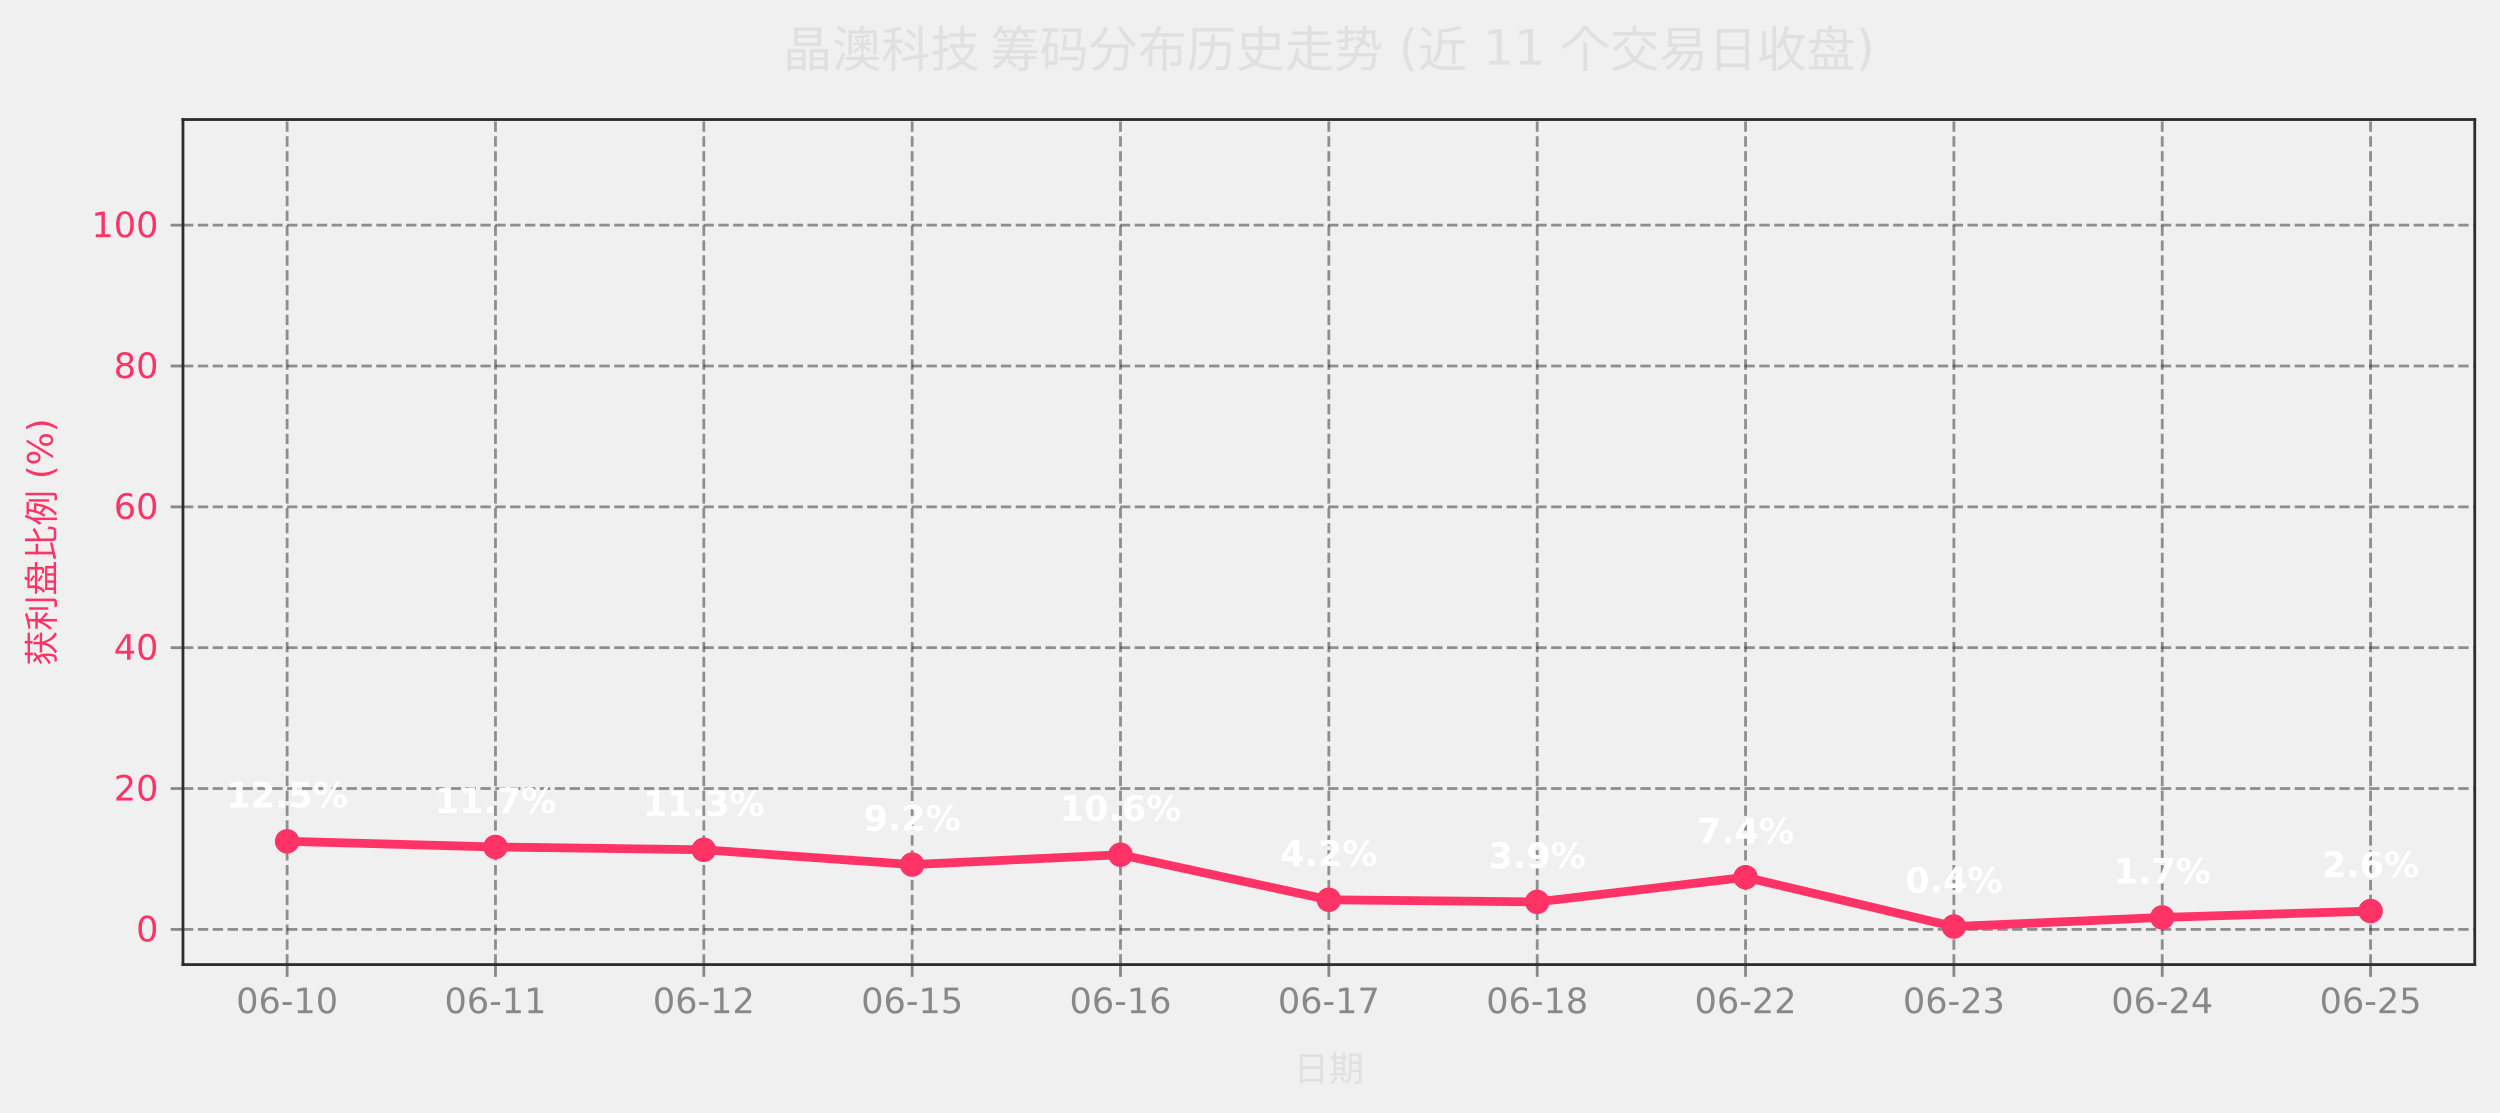
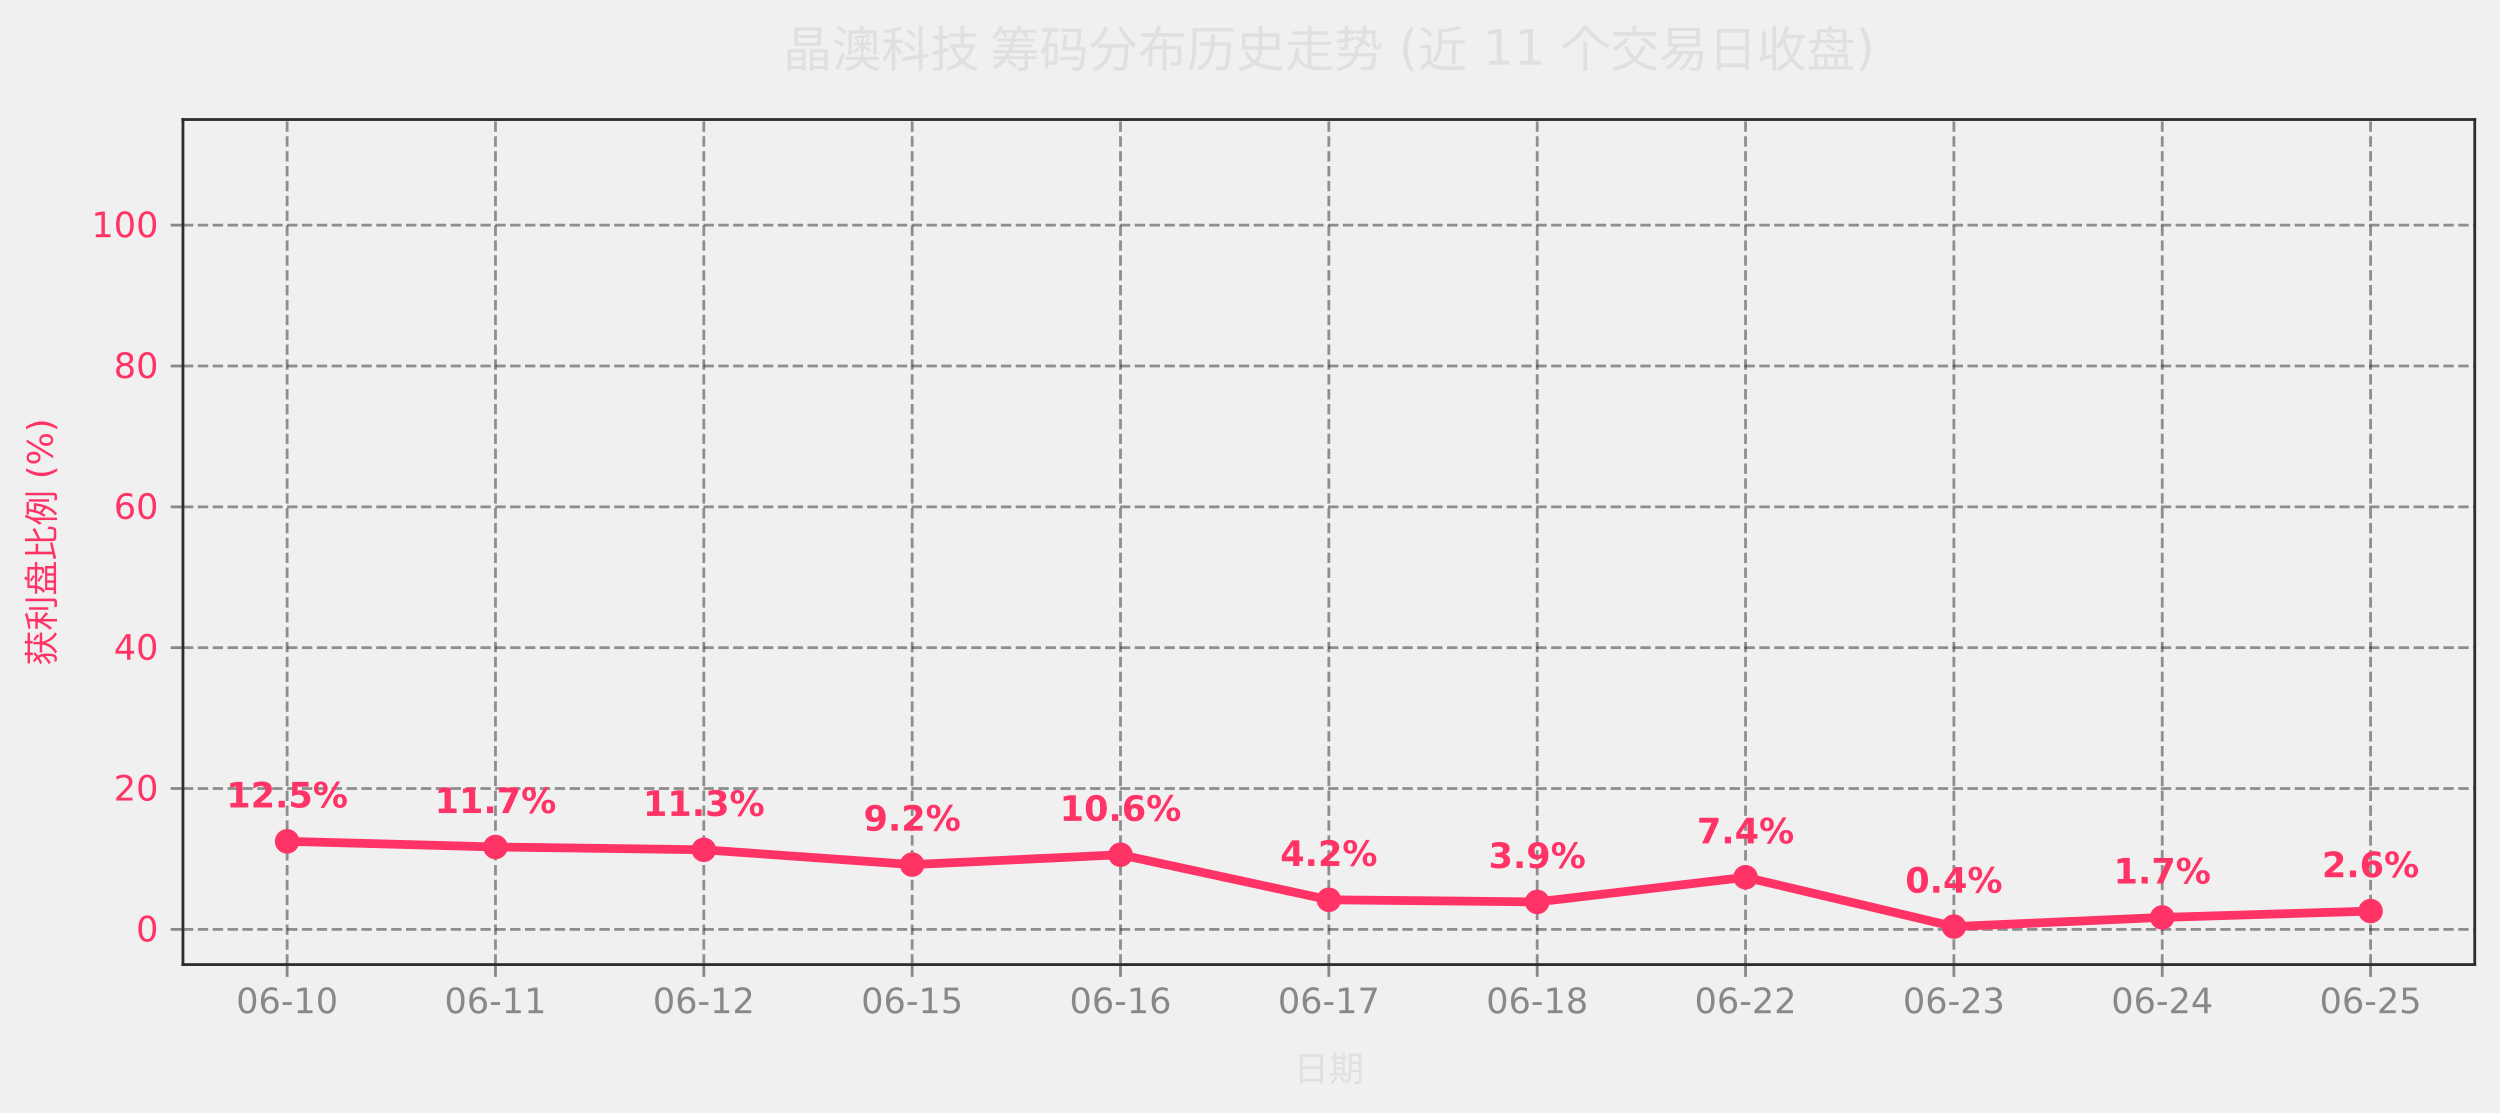
<svg xmlns="http://www.w3.org/2000/svg" xmlns:xlink="http://www.w3.org/1999/xlink" width="712.784pt" height="317.148pt" viewBox="0 0 712.784 317.148" version="1.1">
  <defs>
    <style type="text/css">*{stroke-linejoin: round; stroke-linecap: butt}</style>
  </defs>
  <g id="figure_1">
    <g id="patch_1">
      <path d="M 0 317.148  L 712.784 317.148  L 712.784 0  L 0 0  L 0 317.148  z " style="fill: none" />
    </g>
    <g id="axes_1">
      <g id="patch_2">
        <path d="M 52.163 275.017  L 705.584 275.017  L 705.584 34.08  L 52.163 34.08  L 52.163 275.017  z " style="fill: none" />
      </g>
      <g id="matplotlib.axis_1">
        <g id="xtick_1">
          <g id="line2d_1">
-             <path d="M 81.863 275.017  L 81.863 34.08  " clip-path="url(#p23227848a5)" style="fill: none; stroke-dasharray: 2.96,1.28; stroke-dashoffset: 0; stroke: #2d2d2d; stroke-opacity: 0.5; stroke-width: 0.8" />
+             <path d="M 81.863 275.017  L 81.863 34.08  " clip-path="url(#p007e8df988)" style="fill: none; stroke-dasharray: 2.96,1.28; stroke-dashoffset: 0; stroke: #2d2d2d; stroke-opacity: 0.5; stroke-width: 0.8" />
          </g>
          <g id="line2d_2">
            <defs>
-               <path id="mef6ae42763" d="M 0 0  L 0 3.5  " style="stroke: #888888; stroke-width: 0.8" />
+               <path id="md22c99d119" d="M 0 0  L 0 3.5  " style="stroke: #888888; stroke-width: 0.8" />
            </defs>
            <g>
-               <use xlink:href="#mef6ae42763" x="81.863" y="275.017" style="fill: #888888; stroke: #888888; stroke-width: 0.8" />
+               <use xlink:href="#md22c99d119" x="81.863" y="275.017" style="fill: #888888; stroke: #888888; stroke-width: 0.8" />
            </g>
          </g>
          <g id="text_1">
            <text style="fill: #888888; font: 10px 'WenQuanYi Zen Hei', 'DejaVu Sans', 'Arial', sans-serif; text-anchor: middle" x="81.863" y="288.873" transform="rotate(-0 81.86347 288.8728)">06-10</text>
          </g>
        </g>
        <g id="xtick_2">
          <g id="line2d_3">
-             <path d="M 141.265 275.017  L 141.265 34.08  " clip-path="url(#p23227848a5)" style="fill: none; stroke-dasharray: 2.96,1.28; stroke-dashoffset: 0; stroke: #2d2d2d; stroke-opacity: 0.5; stroke-width: 0.8" />
+             <path d="M 141.265 275.017  L 141.265 34.08  " clip-path="url(#p007e8df988)" style="fill: none; stroke-dasharray: 2.96,1.28; stroke-dashoffset: 0; stroke: #2d2d2d; stroke-opacity: 0.5; stroke-width: 0.8" />
          </g>
          <g id="line2d_4">
            <g>
-               <use xlink:href="#mef6ae42763" x="141.265" y="275.017" style="fill: #888888; stroke: #888888; stroke-width: 0.8" />
+               <use xlink:href="#md22c99d119" x="141.265" y="275.017" style="fill: #888888; stroke: #888888; stroke-width: 0.8" />
            </g>
          </g>
          <g id="text_2">
            <text style="fill: #888888; font: 10px 'WenQuanYi Zen Hei', 'DejaVu Sans', 'Arial', sans-serif; text-anchor: middle" x="141.265" y="288.873" transform="rotate(-0 141.2654 288.8728)">06-11</text>
          </g>
        </g>
        <g id="xtick_3">
          <g id="line2d_5">
-             <path d="M 200.667 275.017  L 200.667 34.08  " clip-path="url(#p23227848a5)" style="fill: none; stroke-dasharray: 2.96,1.28; stroke-dashoffset: 0; stroke: #2d2d2d; stroke-opacity: 0.5; stroke-width: 0.8" />
+             <path d="M 200.667 275.017  L 200.667 34.08  " clip-path="url(#p007e8df988)" style="fill: none; stroke-dasharray: 2.96,1.28; stroke-dashoffset: 0; stroke: #2d2d2d; stroke-opacity: 0.5; stroke-width: 0.8" />
          </g>
          <g id="line2d_6">
            <g>
-               <use xlink:href="#mef6ae42763" x="200.667" y="275.017" style="fill: #888888; stroke: #888888; stroke-width: 0.8" />
+               <use xlink:href="#md22c99d119" x="200.667" y="275.017" style="fill: #888888; stroke: #888888; stroke-width: 0.8" />
            </g>
          </g>
          <g id="text_3">
            <text style="fill: #888888; font: 10px 'WenQuanYi Zen Hei', 'DejaVu Sans', 'Arial', sans-serif; text-anchor: middle" x="200.667" y="288.873" transform="rotate(-0 200.6673 288.8728)">06-12</text>
          </g>
        </g>
        <g id="xtick_4">
          <g id="line2d_7">
-             <path d="M 260.069 275.017  L 260.069 34.08  " clip-path="url(#p23227848a5)" style="fill: none; stroke-dasharray: 2.96,1.28; stroke-dashoffset: 0; stroke: #2d2d2d; stroke-opacity: 0.5; stroke-width: 0.8" />
+             <path d="M 260.069 275.017  L 260.069 34.08  " clip-path="url(#p007e8df988)" style="fill: none; stroke-dasharray: 2.96,1.28; stroke-dashoffset: 0; stroke: #2d2d2d; stroke-opacity: 0.5; stroke-width: 0.8" />
          </g>
          <g id="line2d_8">
            <g>
-               <use xlink:href="#mef6ae42763" x="260.069" y="275.017" style="fill: #888888; stroke: #888888; stroke-width: 0.8" />
+               <use xlink:href="#md22c99d119" x="260.069" y="275.017" style="fill: #888888; stroke: #888888; stroke-width: 0.8" />
            </g>
          </g>
          <g id="text_4">
            <text style="fill: #888888; font: 10px 'WenQuanYi Zen Hei', 'DejaVu Sans', 'Arial', sans-serif; text-anchor: middle" x="260.069" y="288.873" transform="rotate(-0 260.0693 288.8728)">06-15</text>
          </g>
        </g>
        <g id="xtick_5">
          <g id="line2d_9">
-             <path d="M 319.471 275.017  L 319.471 34.08  " clip-path="url(#p23227848a5)" style="fill: none; stroke-dasharray: 2.96,1.28; stroke-dashoffset: 0; stroke: #2d2d2d; stroke-opacity: 0.5; stroke-width: 0.8" />
+             <path d="M 319.471 275.017  L 319.471 34.08  " clip-path="url(#p007e8df988)" style="fill: none; stroke-dasharray: 2.96,1.28; stroke-dashoffset: 0; stroke: #2d2d2d; stroke-opacity: 0.5; stroke-width: 0.8" />
          </g>
          <g id="line2d_10">
            <g>
-               <use xlink:href="#mef6ae42763" x="319.471" y="275.017" style="fill: #888888; stroke: #888888; stroke-width: 0.8" />
+               <use xlink:href="#md22c99d119" x="319.471" y="275.017" style="fill: #888888; stroke: #888888; stroke-width: 0.8" />
            </g>
          </g>
          <g id="text_5">
            <text style="fill: #888888; font: 10px 'WenQuanYi Zen Hei', 'DejaVu Sans', 'Arial', sans-serif; text-anchor: middle" x="319.471" y="288.873" transform="rotate(-0 319.4712 288.8728)">06-16</text>
          </g>
        </g>
        <g id="xtick_6">
          <g id="line2d_11">
-             <path d="M 378.873 275.017  L 378.873 34.08  " clip-path="url(#p23227848a5)" style="fill: none; stroke-dasharray: 2.96,1.28; stroke-dashoffset: 0; stroke: #2d2d2d; stroke-opacity: 0.5; stroke-width: 0.8" />
+             <path d="M 378.873 275.017  L 378.873 34.08  " clip-path="url(#p007e8df988)" style="fill: none; stroke-dasharray: 2.96,1.28; stroke-dashoffset: 0; stroke: #2d2d2d; stroke-opacity: 0.5; stroke-width: 0.8" />
          </g>
          <g id="line2d_12">
            <g>
-               <use xlink:href="#mef6ae42763" x="378.873" y="275.017" style="fill: #888888; stroke: #888888; stroke-width: 0.8" />
+               <use xlink:href="#md22c99d119" x="378.873" y="275.017" style="fill: #888888; stroke: #888888; stroke-width: 0.8" />
            </g>
          </g>
          <g id="text_6">
            <text style="fill: #888888; font: 10px 'WenQuanYi Zen Hei', 'DejaVu Sans', 'Arial', sans-serif; text-anchor: middle" x="378.873" y="288.873" transform="rotate(-0 378.8731 288.8728)">06-17</text>
          </g>
        </g>
        <g id="xtick_7">
          <g id="line2d_13">
-             <path d="M 438.275 275.017  L 438.275 34.08  " clip-path="url(#p23227848a5)" style="fill: none; stroke-dasharray: 2.96,1.28; stroke-dashoffset: 0; stroke: #2d2d2d; stroke-opacity: 0.5; stroke-width: 0.8" />
+             <path d="M 438.275 275.017  L 438.275 34.08  " clip-path="url(#p007e8df988)" style="fill: none; stroke-dasharray: 2.96,1.28; stroke-dashoffset: 0; stroke: #2d2d2d; stroke-opacity: 0.5; stroke-width: 0.8" />
          </g>
          <g id="line2d_14">
            <g>
-               <use xlink:href="#mef6ae42763" x="438.275" y="275.017" style="fill: #888888; stroke: #888888; stroke-width: 0.8" />
+               <use xlink:href="#md22c99d119" x="438.275" y="275.017" style="fill: #888888; stroke: #888888; stroke-width: 0.8" />
            </g>
          </g>
          <g id="text_7">
            <text style="fill: #888888; font: 10px 'WenQuanYi Zen Hei', 'DejaVu Sans', 'Arial', sans-serif; text-anchor: middle" x="438.275" y="288.873" transform="rotate(-0 438.2751 288.8728)">06-18</text>
          </g>
        </g>
        <g id="xtick_8">
          <g id="line2d_15">
-             <path d="M 497.677 275.017  L 497.677 34.08  " clip-path="url(#p23227848a5)" style="fill: none; stroke-dasharray: 2.96,1.28; stroke-dashoffset: 0; stroke: #2d2d2d; stroke-opacity: 0.5; stroke-width: 0.8" />
+             <path d="M 497.677 275.017  L 497.677 34.08  " clip-path="url(#p007e8df988)" style="fill: none; stroke-dasharray: 2.96,1.28; stroke-dashoffset: 0; stroke: #2d2d2d; stroke-opacity: 0.5; stroke-width: 0.8" />
          </g>
          <g id="line2d_16">
            <g>
-               <use xlink:href="#mef6ae42763" x="497.677" y="275.017" style="fill: #888888; stroke: #888888; stroke-width: 0.8" />
+               <use xlink:href="#md22c99d119" x="497.677" y="275.017" style="fill: #888888; stroke: #888888; stroke-width: 0.8" />
            </g>
          </g>
          <g id="text_8">
            <text style="fill: #888888; font: 10px 'WenQuanYi Zen Hei', 'DejaVu Sans', 'Arial', sans-serif; text-anchor: middle" x="497.677" y="288.873" transform="rotate(-0 497.677 288.8728)">06-22</text>
          </g>
        </g>
        <g id="xtick_9">
          <g id="line2d_17">
-             <path d="M 557.079 275.017  L 557.079 34.08  " clip-path="url(#p23227848a5)" style="fill: none; stroke-dasharray: 2.96,1.28; stroke-dashoffset: 0; stroke: #2d2d2d; stroke-opacity: 0.5; stroke-width: 0.8" />
+             <path d="M 557.079 275.017  L 557.079 34.08  " clip-path="url(#p007e8df988)" style="fill: none; stroke-dasharray: 2.96,1.28; stroke-dashoffset: 0; stroke: #2d2d2d; stroke-opacity: 0.5; stroke-width: 0.8" />
          </g>
          <g id="line2d_18">
            <g>
-               <use xlink:href="#mef6ae42763" x="557.079" y="275.017" style="fill: #888888; stroke: #888888; stroke-width: 0.8" />
+               <use xlink:href="#md22c99d119" x="557.079" y="275.017" style="fill: #888888; stroke: #888888; stroke-width: 0.8" />
            </g>
          </g>
          <g id="text_9">
            <text style="fill: #888888; font: 10px 'WenQuanYi Zen Hei', 'DejaVu Sans', 'Arial', sans-serif; text-anchor: middle" x="557.079" y="288.873" transform="rotate(-0 557.0789 288.8728)">06-23</text>
          </g>
        </g>
        <g id="xtick_10">
          <g id="line2d_19">
-             <path d="M 616.481 275.017  L 616.481 34.08  " clip-path="url(#p23227848a5)" style="fill: none; stroke-dasharray: 2.96,1.28; stroke-dashoffset: 0; stroke: #2d2d2d; stroke-opacity: 0.5; stroke-width: 0.8" />
+             <path d="M 616.481 275.017  L 616.481 34.08  " clip-path="url(#p007e8df988)" style="fill: none; stroke-dasharray: 2.96,1.28; stroke-dashoffset: 0; stroke: #2d2d2d; stroke-opacity: 0.5; stroke-width: 0.8" />
          </g>
          <g id="line2d_20">
            <g>
-               <use xlink:href="#mef6ae42763" x="616.481" y="275.017" style="fill: #888888; stroke: #888888; stroke-width: 0.8" />
+               <use xlink:href="#md22c99d119" x="616.481" y="275.017" style="fill: #888888; stroke: #888888; stroke-width: 0.8" />
            </g>
          </g>
          <g id="text_10">
            <text style="fill: #888888; font: 10px 'WenQuanYi Zen Hei', 'DejaVu Sans', 'Arial', sans-serif; text-anchor: middle" x="616.481" y="288.873" transform="rotate(-0 616.4809 288.8728)">06-24</text>
          </g>
        </g>
        <g id="xtick_11">
          <g id="line2d_21">
-             <path d="M 675.883 275.017  L 675.883 34.08  " clip-path="url(#p23227848a5)" style="fill: none; stroke-dasharray: 2.96,1.28; stroke-dashoffset: 0; stroke: #2d2d2d; stroke-opacity: 0.5; stroke-width: 0.8" />
+             <path d="M 675.883 275.017  L 675.883 34.08  " clip-path="url(#p007e8df988)" style="fill: none; stroke-dasharray: 2.96,1.28; stroke-dashoffset: 0; stroke: #2d2d2d; stroke-opacity: 0.5; stroke-width: 0.8" />
          </g>
          <g id="line2d_22">
            <g>
-               <use xlink:href="#mef6ae42763" x="675.883" y="275.017" style="fill: #888888; stroke: #888888; stroke-width: 0.8" />
+               <use xlink:href="#md22c99d119" x="675.883" y="275.017" style="fill: #888888; stroke: #888888; stroke-width: 0.8" />
            </g>
          </g>
          <g id="text_11">
            <text style="fill: #888888; font: 10px 'WenQuanYi Zen Hei', 'DejaVu Sans', 'Arial', sans-serif; text-anchor: middle" x="675.883" y="288.873" transform="rotate(-0 675.8828 288.8728)">06-25</text>
          </g>
        </g>
        <g id="text_12">
          <text style="fill: #e0e0e0; font: 10px 'WenQuanYi Zen Hei', 'DejaVu Sans', 'Arial', sans-serif; text-anchor: middle" x="378.873" y="308.287" transform="rotate(-0 378.8731 308.2869)">日期</text>
        </g>
      </g>
      <g id="matplotlib.axis_2">
        <g id="ytick_1">
          <g id="line2d_23">
-             <path d="M 52.163 264.978  L 705.584 264.978  " clip-path="url(#p23227848a5)" style="fill: none; stroke-dasharray: 2.96,1.28; stroke-dashoffset: 0; stroke: #2d2d2d; stroke-opacity: 0.5; stroke-width: 0.8" />
+             <path d="M 52.163 264.978  L 705.584 264.978  " clip-path="url(#p007e8df988)" style="fill: none; stroke-dasharray: 2.96,1.28; stroke-dashoffset: 0; stroke: #2d2d2d; stroke-opacity: 0.5; stroke-width: 0.8" />
          </g>
          <g id="line2d_24">
            <defs>
-               <path id="m30352a053d" d="M 0 0  L -3.5 0  " style="stroke: #888888; stroke-width: 0.8" />
+               <path id="mdd7ed27057" d="M 0 0  L -3.5 0  " style="stroke: #888888; stroke-width: 0.8" />
            </defs>
            <g>
-               <use xlink:href="#m30352a053d" x="52.163" y="264.978" style="fill: #888888; stroke: #888888; stroke-width: 0.8" />
+               <use xlink:href="#mdd7ed27057" x="52.163" y="264.978" style="fill: #888888; stroke: #888888; stroke-width: 0.8" />
            </g>
          </g>
          <g id="text_13">
            <text style="fill: #ff3366; font: 10px 'WenQuanYi Zen Hei', 'DejaVu Sans', 'Arial', sans-serif; text-anchor: end" x="45.163" y="268.406" transform="rotate(-0 45.1625 268.4057)">0</text>
          </g>
        </g>
        <g id="ytick_2">
          <g id="line2d_25">
-             <path d="M 52.163 224.822  L 705.584 224.822  " clip-path="url(#p23227848a5)" style="fill: none; stroke-dasharray: 2.96,1.28; stroke-dashoffset: 0; stroke: #2d2d2d; stroke-opacity: 0.5; stroke-width: 0.8" />
+             <path d="M 52.163 224.822  L 705.584 224.822  " clip-path="url(#p007e8df988)" style="fill: none; stroke-dasharray: 2.96,1.28; stroke-dashoffset: 0; stroke: #2d2d2d; stroke-opacity: 0.5; stroke-width: 0.8" />
          </g>
          <g id="line2d_26">
            <g>
-               <use xlink:href="#m30352a053d" x="52.163" y="224.822" style="fill: #888888; stroke: #888888; stroke-width: 0.8" />
+               <use xlink:href="#mdd7ed27057" x="52.163" y="224.822" style="fill: #888888; stroke: #888888; stroke-width: 0.8" />
            </g>
          </g>
          <g id="text_14">
            <text style="fill: #ff3366; font: 10px 'WenQuanYi Zen Hei', 'DejaVu Sans', 'Arial', sans-serif; text-anchor: end" x="45.163" y="228.25" transform="rotate(-0 45.1625 228.2496)">20</text>
          </g>
        </g>
        <g id="ytick_3">
          <g id="line2d_27">
-             <path d="M 52.163 184.665  L 705.584 184.665  " clip-path="url(#p23227848a5)" style="fill: none; stroke-dasharray: 2.96,1.28; stroke-dashoffset: 0; stroke: #2d2d2d; stroke-opacity: 0.5; stroke-width: 0.8" />
+             <path d="M 52.163 184.665  L 705.584 184.665  " clip-path="url(#p007e8df988)" style="fill: none; stroke-dasharray: 2.96,1.28; stroke-dashoffset: 0; stroke: #2d2d2d; stroke-opacity: 0.5; stroke-width: 0.8" />
          </g>
          <g id="line2d_28">
            <g>
-               <use xlink:href="#m30352a053d" x="52.163" y="184.665" style="fill: #888888; stroke: #888888; stroke-width: 0.8" />
+               <use xlink:href="#mdd7ed27057" x="52.163" y="184.665" style="fill: #888888; stroke: #888888; stroke-width: 0.8" />
            </g>
          </g>
          <g id="text_15">
            <text style="fill: #ff3366; font: 10px 'WenQuanYi Zen Hei', 'DejaVu Sans', 'Arial', sans-serif; text-anchor: end" x="45.163" y="188.094" transform="rotate(-0 45.1625 188.0936)">40</text>
          </g>
        </g>
        <g id="ytick_4">
          <g id="line2d_29">
-             <path d="M 52.163 144.509  L 705.584 144.509  " clip-path="url(#p23227848a5)" style="fill: none; stroke-dasharray: 2.96,1.28; stroke-dashoffset: 0; stroke: #2d2d2d; stroke-opacity: 0.5; stroke-width: 0.8" />
+             <path d="M 52.163 144.509  L 705.584 144.509  " clip-path="url(#p007e8df988)" style="fill: none; stroke-dasharray: 2.96,1.28; stroke-dashoffset: 0; stroke: #2d2d2d; stroke-opacity: 0.5; stroke-width: 0.8" />
          </g>
          <g id="line2d_30">
            <g>
-               <use xlink:href="#m30352a053d" x="52.163" y="144.509" style="fill: #888888; stroke: #888888; stroke-width: 0.8" />
+               <use xlink:href="#mdd7ed27057" x="52.163" y="144.509" style="fill: #888888; stroke: #888888; stroke-width: 0.8" />
            </g>
          </g>
          <g id="text_16">
            <text style="fill: #ff3366; font: 10px 'WenQuanYi Zen Hei', 'DejaVu Sans', 'Arial', sans-serif; text-anchor: end" x="45.163" y="147.938" transform="rotate(-0 45.1625 147.9376)">60</text>
          </g>
        </g>
        <g id="ytick_5">
          <g id="line2d_31">
-             <path d="M 52.163 104.353  L 705.584 104.353  " clip-path="url(#p23227848a5)" style="fill: none; stroke-dasharray: 2.96,1.28; stroke-dashoffset: 0; stroke: #2d2d2d; stroke-opacity: 0.5; stroke-width: 0.8" />
+             <path d="M 52.163 104.353  L 705.584 104.353  " clip-path="url(#p007e8df988)" style="fill: none; stroke-dasharray: 2.96,1.28; stroke-dashoffset: 0; stroke: #2d2d2d; stroke-opacity: 0.5; stroke-width: 0.8" />
          </g>
          <g id="line2d_32">
            <g>
-               <use xlink:href="#m30352a053d" x="52.163" y="104.353" style="fill: #888888; stroke: #888888; stroke-width: 0.8" />
+               <use xlink:href="#mdd7ed27057" x="52.163" y="104.353" style="fill: #888888; stroke: #888888; stroke-width: 0.8" />
            </g>
          </g>
          <g id="text_17">
            <text style="fill: #ff3366; font: 10px 'WenQuanYi Zen Hei', 'DejaVu Sans', 'Arial', sans-serif; text-anchor: end" x="45.163" y="107.782" transform="rotate(-0 45.1625 107.7815)">80</text>
          </g>
        </g>
        <g id="ytick_6">
          <g id="line2d_33">
-             <path d="M 52.163 64.197  L 705.584 64.197  " clip-path="url(#p23227848a5)" style="fill: none; stroke-dasharray: 2.96,1.28; stroke-dashoffset: 0; stroke: #2d2d2d; stroke-opacity: 0.5; stroke-width: 0.8" />
+             <path d="M 52.163 64.197  L 705.584 64.197  " clip-path="url(#p007e8df988)" style="fill: none; stroke-dasharray: 2.96,1.28; stroke-dashoffset: 0; stroke: #2d2d2d; stroke-opacity: 0.5; stroke-width: 0.8" />
          </g>
          <g id="line2d_34">
            <g>
-               <use xlink:href="#m30352a053d" x="52.163" y="64.197" style="fill: #888888; stroke: #888888; stroke-width: 0.8" />
+               <use xlink:href="#mdd7ed27057" x="52.163" y="64.197" style="fill: #888888; stroke: #888888; stroke-width: 0.8" />
            </g>
          </g>
          <g id="text_18">
            <text style="fill: #ff3366; font: 10px 'WenQuanYi Zen Hei', 'DejaVu Sans', 'Arial', sans-serif; text-anchor: end" x="45.163" y="67.625" transform="rotate(-0 45.1625 67.62547)">100</text>
          </g>
        </g>
        <g id="text_19">
          <text style="fill: #ff3366; font: 10px 'WenQuanYi Zen Hei', 'DejaVu Sans', 'Arial', sans-serif; text-anchor: middle" x="15.463" y="154.548" transform="rotate(-90 15.4625 154.5484)">获利盘比例 (%)</text>
        </g>
      </g>
      <g id="line2d_35">
-         <path d="M 81.863 239.88  L 141.265 241.486  L 200.667 242.289  L 260.069 246.506  L 319.471 243.695  L 378.873 256.545  L 438.275 257.147  L 497.677 250.12  L 557.079 264.174  L 616.481 261.564  L 675.883 259.757  " clip-path="url(#p23227848a5)" style="fill: none; stroke: #ff3366; stroke-width: 2.5; stroke-linecap: square" />
+         <path d="M 81.863 239.88  L 141.265 241.486  L 200.667 242.289  L 260.069 246.506  L 319.471 243.695  L 378.873 256.545  L 438.275 257.147  L 497.677 250.12  L 557.079 264.174  L 616.481 261.564  L 675.883 259.757  " clip-path="url(#p007e8df988)" style="fill: none; stroke: #ff3366; stroke-width: 2.5; stroke-linecap: square" />
        <defs>
-           <path id="mef83a337aa" d="M 0 3  C 0.796 3 1.559 2.684 2.121 2.121  C 2.684 1.559 3 0.796 3 0  C 3 -0.796 2.684 -1.559 2.121 -2.121  C 1.559 -2.684 0.796 -3 0 -3  C -0.796 -3 -1.559 -2.684 -2.121 -2.121  C -2.684 -1.559 -3 -0.796 -3 0  C -3 0.796 -2.684 1.559 -2.121 2.121  C -1.559 2.684 -0.796 3 0 3  z " style="stroke: #ff3366" />
+           <path id="mf5d8e6df6c" d="M 0 3  C 0.796 3 1.559 2.684 2.121 2.121  C 2.684 1.559 3 0.796 3 0  C 3 -0.796 2.684 -1.559 2.121 -2.121  C 1.559 -2.684 0.796 -3 0 -3  C -0.796 -3 -1.559 -2.684 -2.121 -2.121  C -2.684 -1.559 -3 -0.796 -3 0  C -3 0.796 -2.684 1.559 -2.121 2.121  C -1.559 2.684 -0.796 3 0 3  z " style="stroke: #ff3366" />
        </defs>
-         <g clip-path="url(#p23227848a5)">
-           <use xlink:href="#mef83a337aa" x="81.863" y="239.88" style="fill: #ff3366; stroke: #ff3366" />
-           <use xlink:href="#mef83a337aa" x="141.265" y="241.486" style="fill: #ff3366; stroke: #ff3366" />
-           <use xlink:href="#mef83a337aa" x="200.667" y="242.289" style="fill: #ff3366; stroke: #ff3366" />
-           <use xlink:href="#mef83a337aa" x="260.069" y="246.506" style="fill: #ff3366; stroke: #ff3366" />
-           <use xlink:href="#mef83a337aa" x="319.471" y="243.695" style="fill: #ff3366; stroke: #ff3366" />
-           <use xlink:href="#mef83a337aa" x="378.873" y="256.545" style="fill: #ff3366; stroke: #ff3366" />
-           <use xlink:href="#mef83a337aa" x="438.275" y="257.147" style="fill: #ff3366; stroke: #ff3366" />
-           <use xlink:href="#mef83a337aa" x="497.677" y="250.12" style="fill: #ff3366; stroke: #ff3366" />
-           <use xlink:href="#mef83a337aa" x="557.079" y="264.174" style="fill: #ff3366; stroke: #ff3366" />
-           <use xlink:href="#mef83a337aa" x="616.481" y="261.564" style="fill: #ff3366; stroke: #ff3366" />
-           <use xlink:href="#mef83a337aa" x="675.883" y="259.757" style="fill: #ff3366; stroke: #ff3366" />
+         <g clip-path="url(#p007e8df988)">
+           <use xlink:href="#mf5d8e6df6c" x="81.863" y="239.88" style="fill: #ff3366; stroke: #ff3366" />
+           <use xlink:href="#mf5d8e6df6c" x="141.265" y="241.486" style="fill: #ff3366; stroke: #ff3366" />
+           <use xlink:href="#mf5d8e6df6c" x="200.667" y="242.289" style="fill: #ff3366; stroke: #ff3366" />
+           <use xlink:href="#mf5d8e6df6c" x="260.069" y="246.506" style="fill: #ff3366; stroke: #ff3366" />
+           <use xlink:href="#mf5d8e6df6c" x="319.471" y="243.695" style="fill: #ff3366; stroke: #ff3366" />
+           <use xlink:href="#mf5d8e6df6c" x="378.873" y="256.545" style="fill: #ff3366; stroke: #ff3366" />
+           <use xlink:href="#mf5d8e6df6c" x="438.275" y="257.147" style="fill: #ff3366; stroke: #ff3366" />
+           <use xlink:href="#mf5d8e6df6c" x="497.677" y="250.12" style="fill: #ff3366; stroke: #ff3366" />
+           <use xlink:href="#mf5d8e6df6c" x="557.079" y="264.174" style="fill: #ff3366; stroke: #ff3366" />
+           <use xlink:href="#mf5d8e6df6c" x="616.481" y="261.564" style="fill: #ff3366; stroke: #ff3366" />
+           <use xlink:href="#mf5d8e6df6c" x="675.883" y="259.757" style="fill: #ff3366; stroke: #ff3366" />
        </g>
      </g>
      <g id="patch_3">
        <path d="M 52.163 275.017  L 52.163 34.08  " style="fill: none; stroke: #2d2d2d; stroke-width: 0.8; stroke-linejoin: miter; stroke-linecap: square" />
      </g>
      <g id="patch_4">
        <path d="M 705.584 275.017  L 705.584 34.08  " style="fill: none; stroke: #2d2d2d; stroke-width: 0.8; stroke-linejoin: miter; stroke-linecap: square" />
      </g>
      <g id="patch_5">
        <path d="M 52.163 275.017  L 705.584 275.017  " style="fill: none; stroke: #2d2d2d; stroke-width: 0.8; stroke-linejoin: miter; stroke-linecap: square" />
      </g>
      <g id="patch_6">
        <path d="M 52.163 34.08  L 705.584 34.08  " style="fill: none; stroke: #2d2d2d; stroke-width: 0.8; stroke-linejoin: miter; stroke-linecap: square" />
      </g>
      <g id="text_20">
-         <text style="fill: #ffffff; font: 700 10px 'WenQuanYi Zen Hei', 'DejaVu Sans', 'Arial', sans-serif; text-anchor: middle" x="81.863" y="230.219" transform="rotate(-0 81.86347 230.2191)">12.5%</text>
+         <text style="fill: #ff3366; font: 700 10px 'WenQuanYi Zen Hei', 'DejaVu Sans', 'Arial', sans-serif; text-anchor: middle" x="81.863" y="230.219" transform="rotate(-0 81.86347 230.2191)">12.5%</text>
      </g>
      <g id="text_21">
-         <text style="fill: #ffffff; font: 700 10px 'WenQuanYi Zen Hei', 'DejaVu Sans', 'Arial', sans-serif; text-anchor: middle" x="141.265" y="231.825" transform="rotate(-0 141.2654 231.8253)">11.7%</text>
+         <text style="fill: #ff3366; font: 700 10px 'WenQuanYi Zen Hei', 'DejaVu Sans', 'Arial', sans-serif; text-anchor: middle" x="141.265" y="231.825" transform="rotate(-0 141.2654 231.8253)">11.7%</text>
      </g>
      <g id="text_22">
-         <text style="fill: #ffffff; font: 700 10px 'WenQuanYi Zen Hei', 'DejaVu Sans', 'Arial', sans-serif; text-anchor: middle" x="200.667" y="232.628" transform="rotate(-0 200.6673 232.6285)">11.3%</text>
+         <text style="fill: #ff3366; font: 700 10px 'WenQuanYi Zen Hei', 'DejaVu Sans', 'Arial', sans-serif; text-anchor: middle" x="200.667" y="232.628" transform="rotate(-0 200.6673 232.6285)">11.3%</text>
      </g>
      <g id="text_23">
-         <text style="fill: #ffffff; font: 700 10px 'WenQuanYi Zen Hei', 'DejaVu Sans', 'Arial', sans-serif; text-anchor: middle" x="260.069" y="236.845" transform="rotate(-0 260.0693 236.8448)">9.2%</text>
+         <text style="fill: #ff3366; font: 700 10px 'WenQuanYi Zen Hei', 'DejaVu Sans', 'Arial', sans-serif; text-anchor: middle" x="260.069" y="236.845" transform="rotate(-0 260.0693 236.8448)">9.2%</text>
      </g>
      <g id="text_24">
-         <text style="fill: #ffffff; font: 700 10px 'WenQuanYi Zen Hei', 'DejaVu Sans', 'Arial', sans-serif; text-anchor: middle" x="319.471" y="234.034" transform="rotate(-0 319.4712 234.0339)">10.6%</text>
+         <text style="fill: #ff3366; font: 700 10px 'WenQuanYi Zen Hei', 'DejaVu Sans', 'Arial', sans-serif; text-anchor: middle" x="319.471" y="234.034" transform="rotate(-0 319.4712 234.0339)">10.6%</text>
      </g>
      <g id="text_25">
-         <text style="fill: #ffffff; font: 700 10px 'WenQuanYi Zen Hei', 'DejaVu Sans', 'Arial', sans-serif; text-anchor: middle" x="378.873" y="246.884" transform="rotate(-0 378.8731 246.8838)">4.2%</text>
+         <text style="fill: #ff3366; font: 700 10px 'WenQuanYi Zen Hei', 'DejaVu Sans', 'Arial', sans-serif; text-anchor: middle" x="378.873" y="246.884" transform="rotate(-0 378.8731 246.8838)">4.2%</text>
      </g>
      <g id="text_26">
-         <text style="fill: #ffffff; font: 700 10px 'WenQuanYi Zen Hei', 'DejaVu Sans', 'Arial', sans-serif; text-anchor: middle" x="438.275" y="247.486" transform="rotate(-0 438.2751 247.4862)">3.9%</text>
+         <text style="fill: #ff3366; font: 700 10px 'WenQuanYi Zen Hei', 'DejaVu Sans', 'Arial', sans-serif; text-anchor: middle" x="438.275" y="247.486" transform="rotate(-0 438.2751 247.4862)">3.9%</text>
      </g>
      <g id="text_27">
-         <text style="fill: #ffffff; font: 700 10px 'WenQuanYi Zen Hei', 'DejaVu Sans', 'Arial', sans-serif; text-anchor: middle" x="497.677" y="240.459" transform="rotate(-0 497.677 240.4589)">7.4%</text>
+         <text style="fill: #ff3366; font: 700 10px 'WenQuanYi Zen Hei', 'DejaVu Sans', 'Arial', sans-serif; text-anchor: middle" x="497.677" y="240.459" transform="rotate(-0 497.677 240.4589)">7.4%</text>
      </g>
      <g id="text_28">
-         <text style="fill: #ffffff; font: 700 10px 'WenQuanYi Zen Hei', 'DejaVu Sans', 'Arial', sans-serif; text-anchor: middle" x="557.079" y="254.513" transform="rotate(-0 557.0789 254.5135)">0.4%</text>
+         <text style="fill: #ff3366; font: 700 10px 'WenQuanYi Zen Hei', 'DejaVu Sans', 'Arial', sans-serif; text-anchor: middle" x="557.079" y="254.513" transform="rotate(-0 557.0789 254.5135)">0.4%</text>
      </g>
      <g id="text_29">
-         <text style="fill: #ffffff; font: 700 10px 'WenQuanYi Zen Hei', 'DejaVu Sans', 'Arial', sans-serif; text-anchor: middle" x="616.481" y="251.903" transform="rotate(-0 616.4809 251.9034)">1.7%</text>
+         <text style="fill: #ff3366; font: 700 10px 'WenQuanYi Zen Hei', 'DejaVu Sans', 'Arial', sans-serif; text-anchor: middle" x="616.481" y="251.903" transform="rotate(-0 616.4809 251.9034)">1.7%</text>
      </g>
      <g id="text_30">
-         <text style="fill: #ffffff; font: 700 10px 'WenQuanYi Zen Hei', 'DejaVu Sans', 'Arial', sans-serif; text-anchor: middle" x="675.883" y="250.096" transform="rotate(-0 675.8828 250.0963)">2.6%</text>
+         <text style="fill: #ff3366; font: 700 10px 'WenQuanYi Zen Hei', 'DejaVu Sans', 'Arial', sans-serif; text-anchor: middle" x="675.883" y="250.096" transform="rotate(-0 675.8828 250.0963)">2.6%</text>
      </g>
      <g id="text_31">
        <text style="fill: #e0e0e0; font: 14px 'WenQuanYi Zen Hei', 'DejaVu Sans', 'Arial', sans-serif; text-anchor: middle" x="378.873" y="19.08" transform="rotate(-0 378.8731 19.08031)">晶澳科技 筹码分布历史走势 (近 11 个交易日收盘)</text>
      </g>
    </g>
  </g>
  <defs>
-     <clipPath id="p23227848a5">
+     <clipPath id="p007e8df988">
      <rect x="52.163" y="34.08" width="653.421" height="240.936" />
    </clipPath>
  </defs>
</svg>
